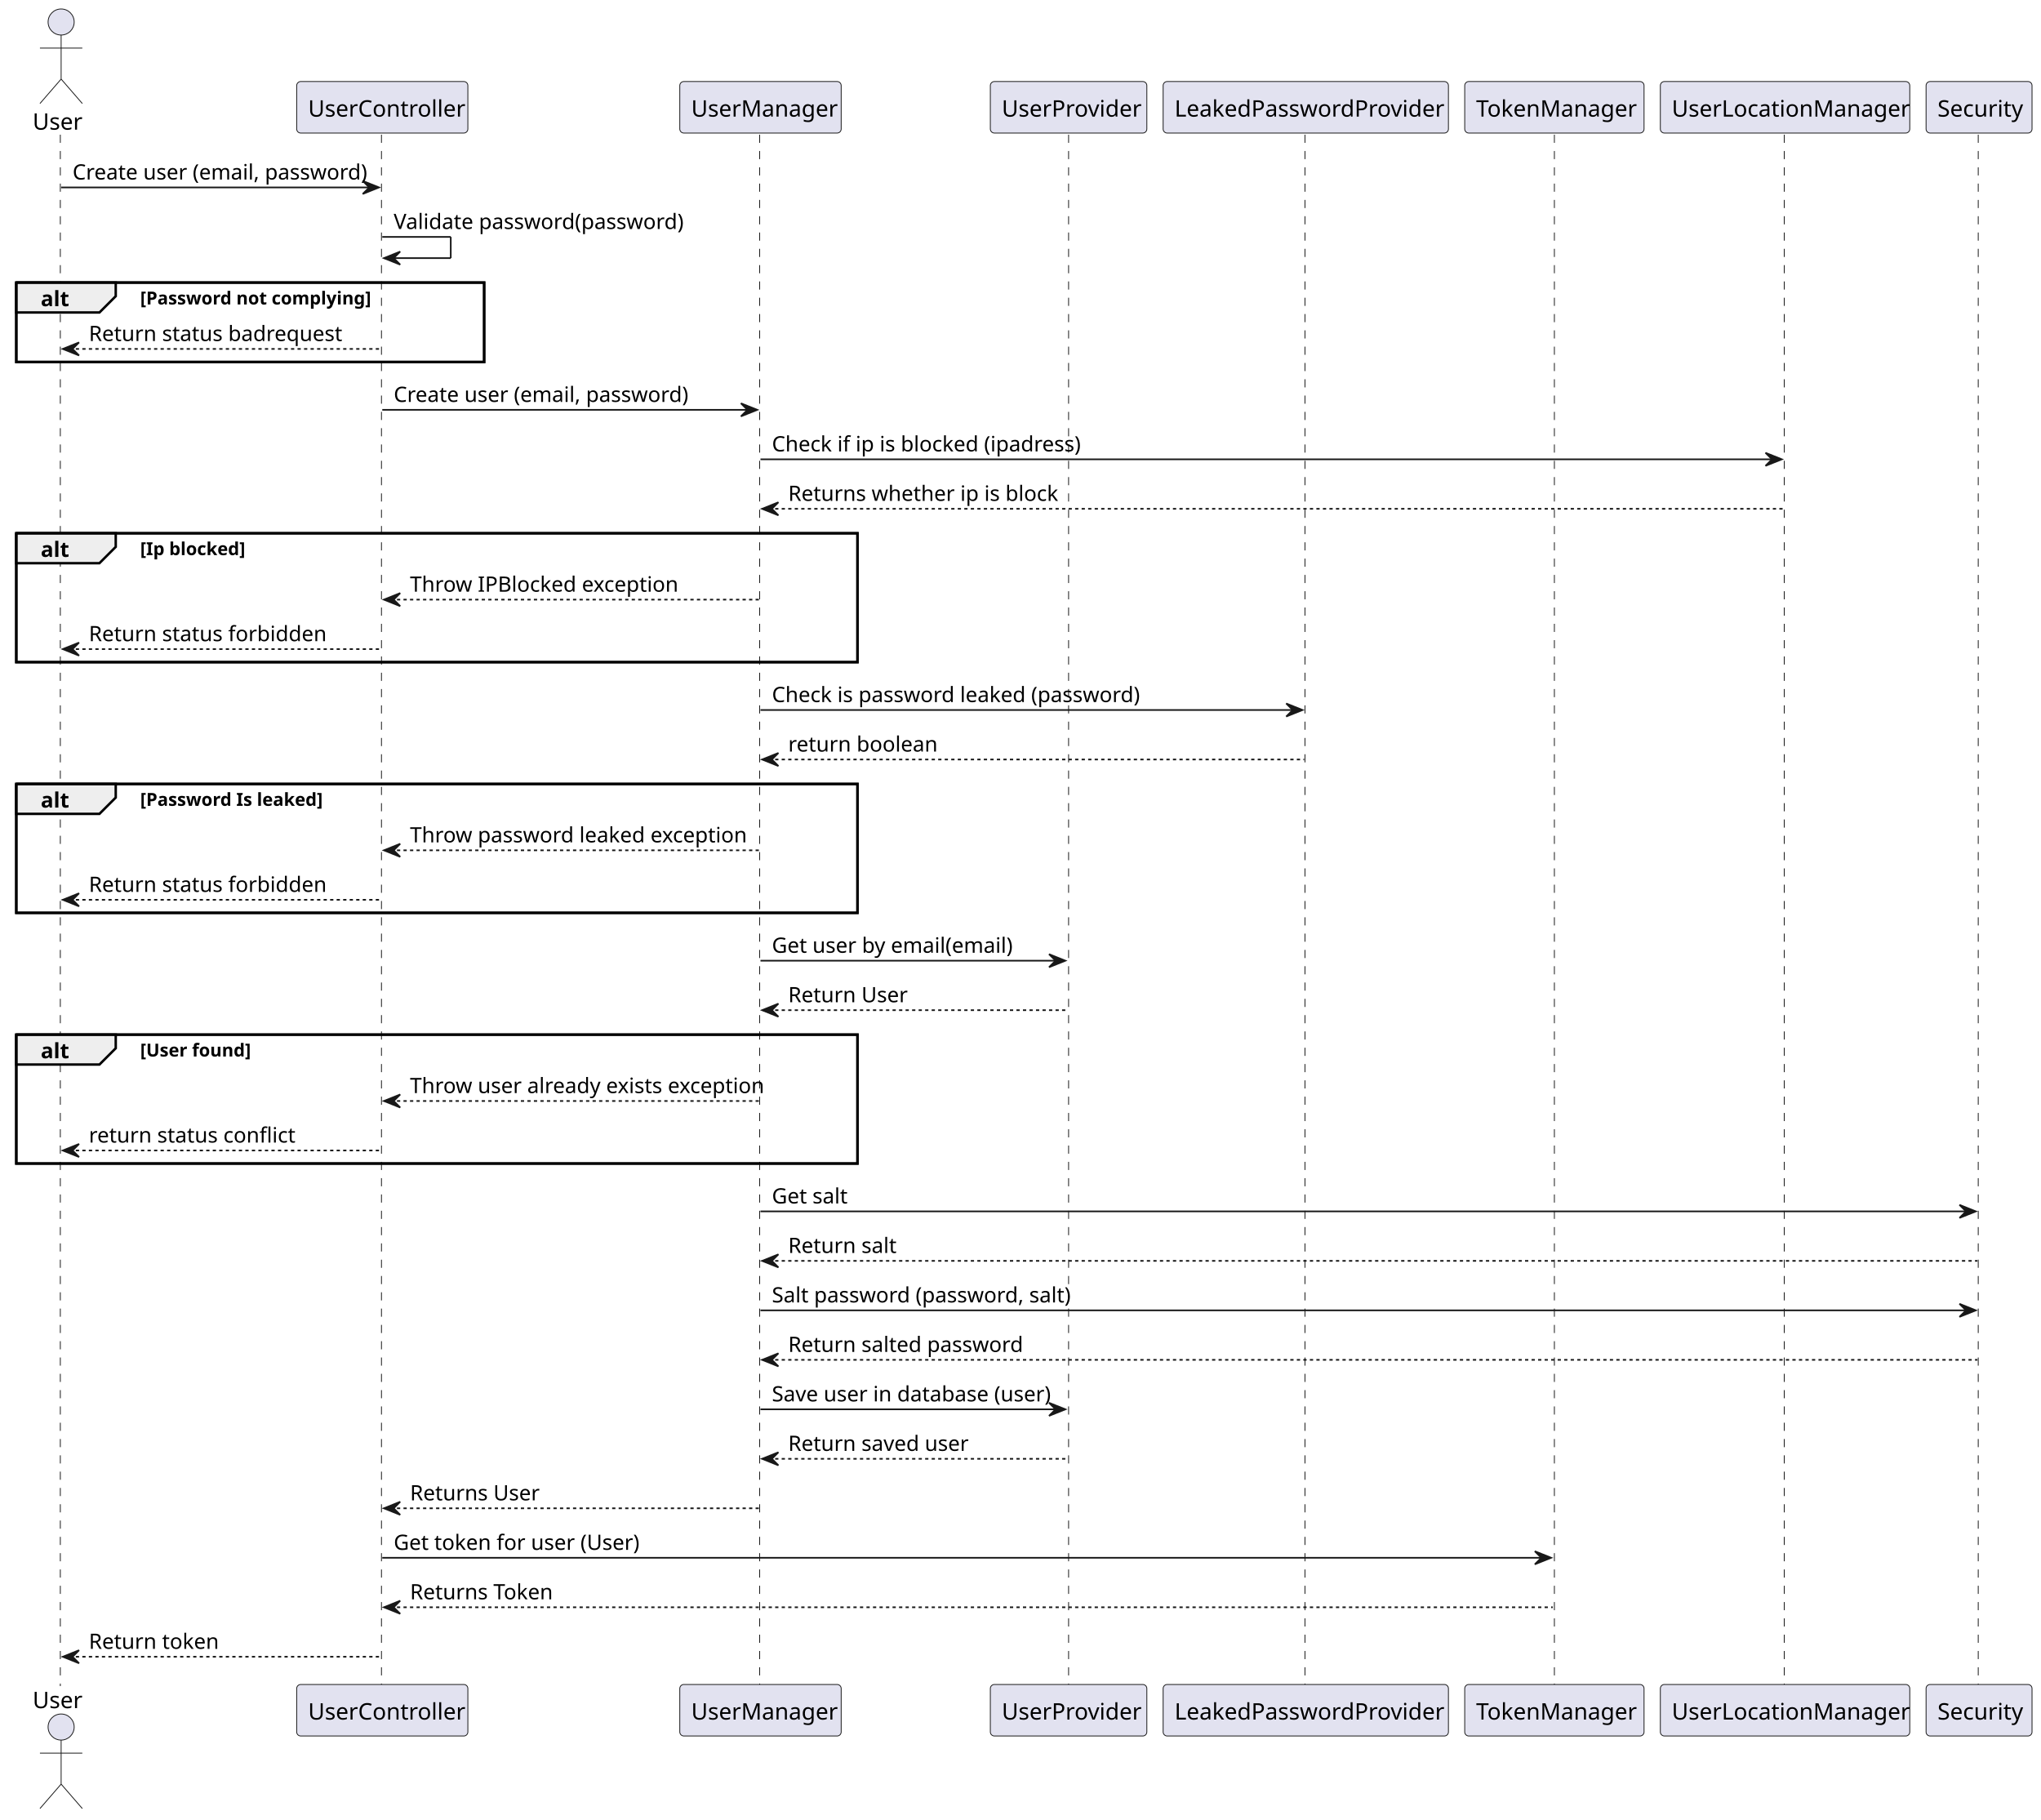
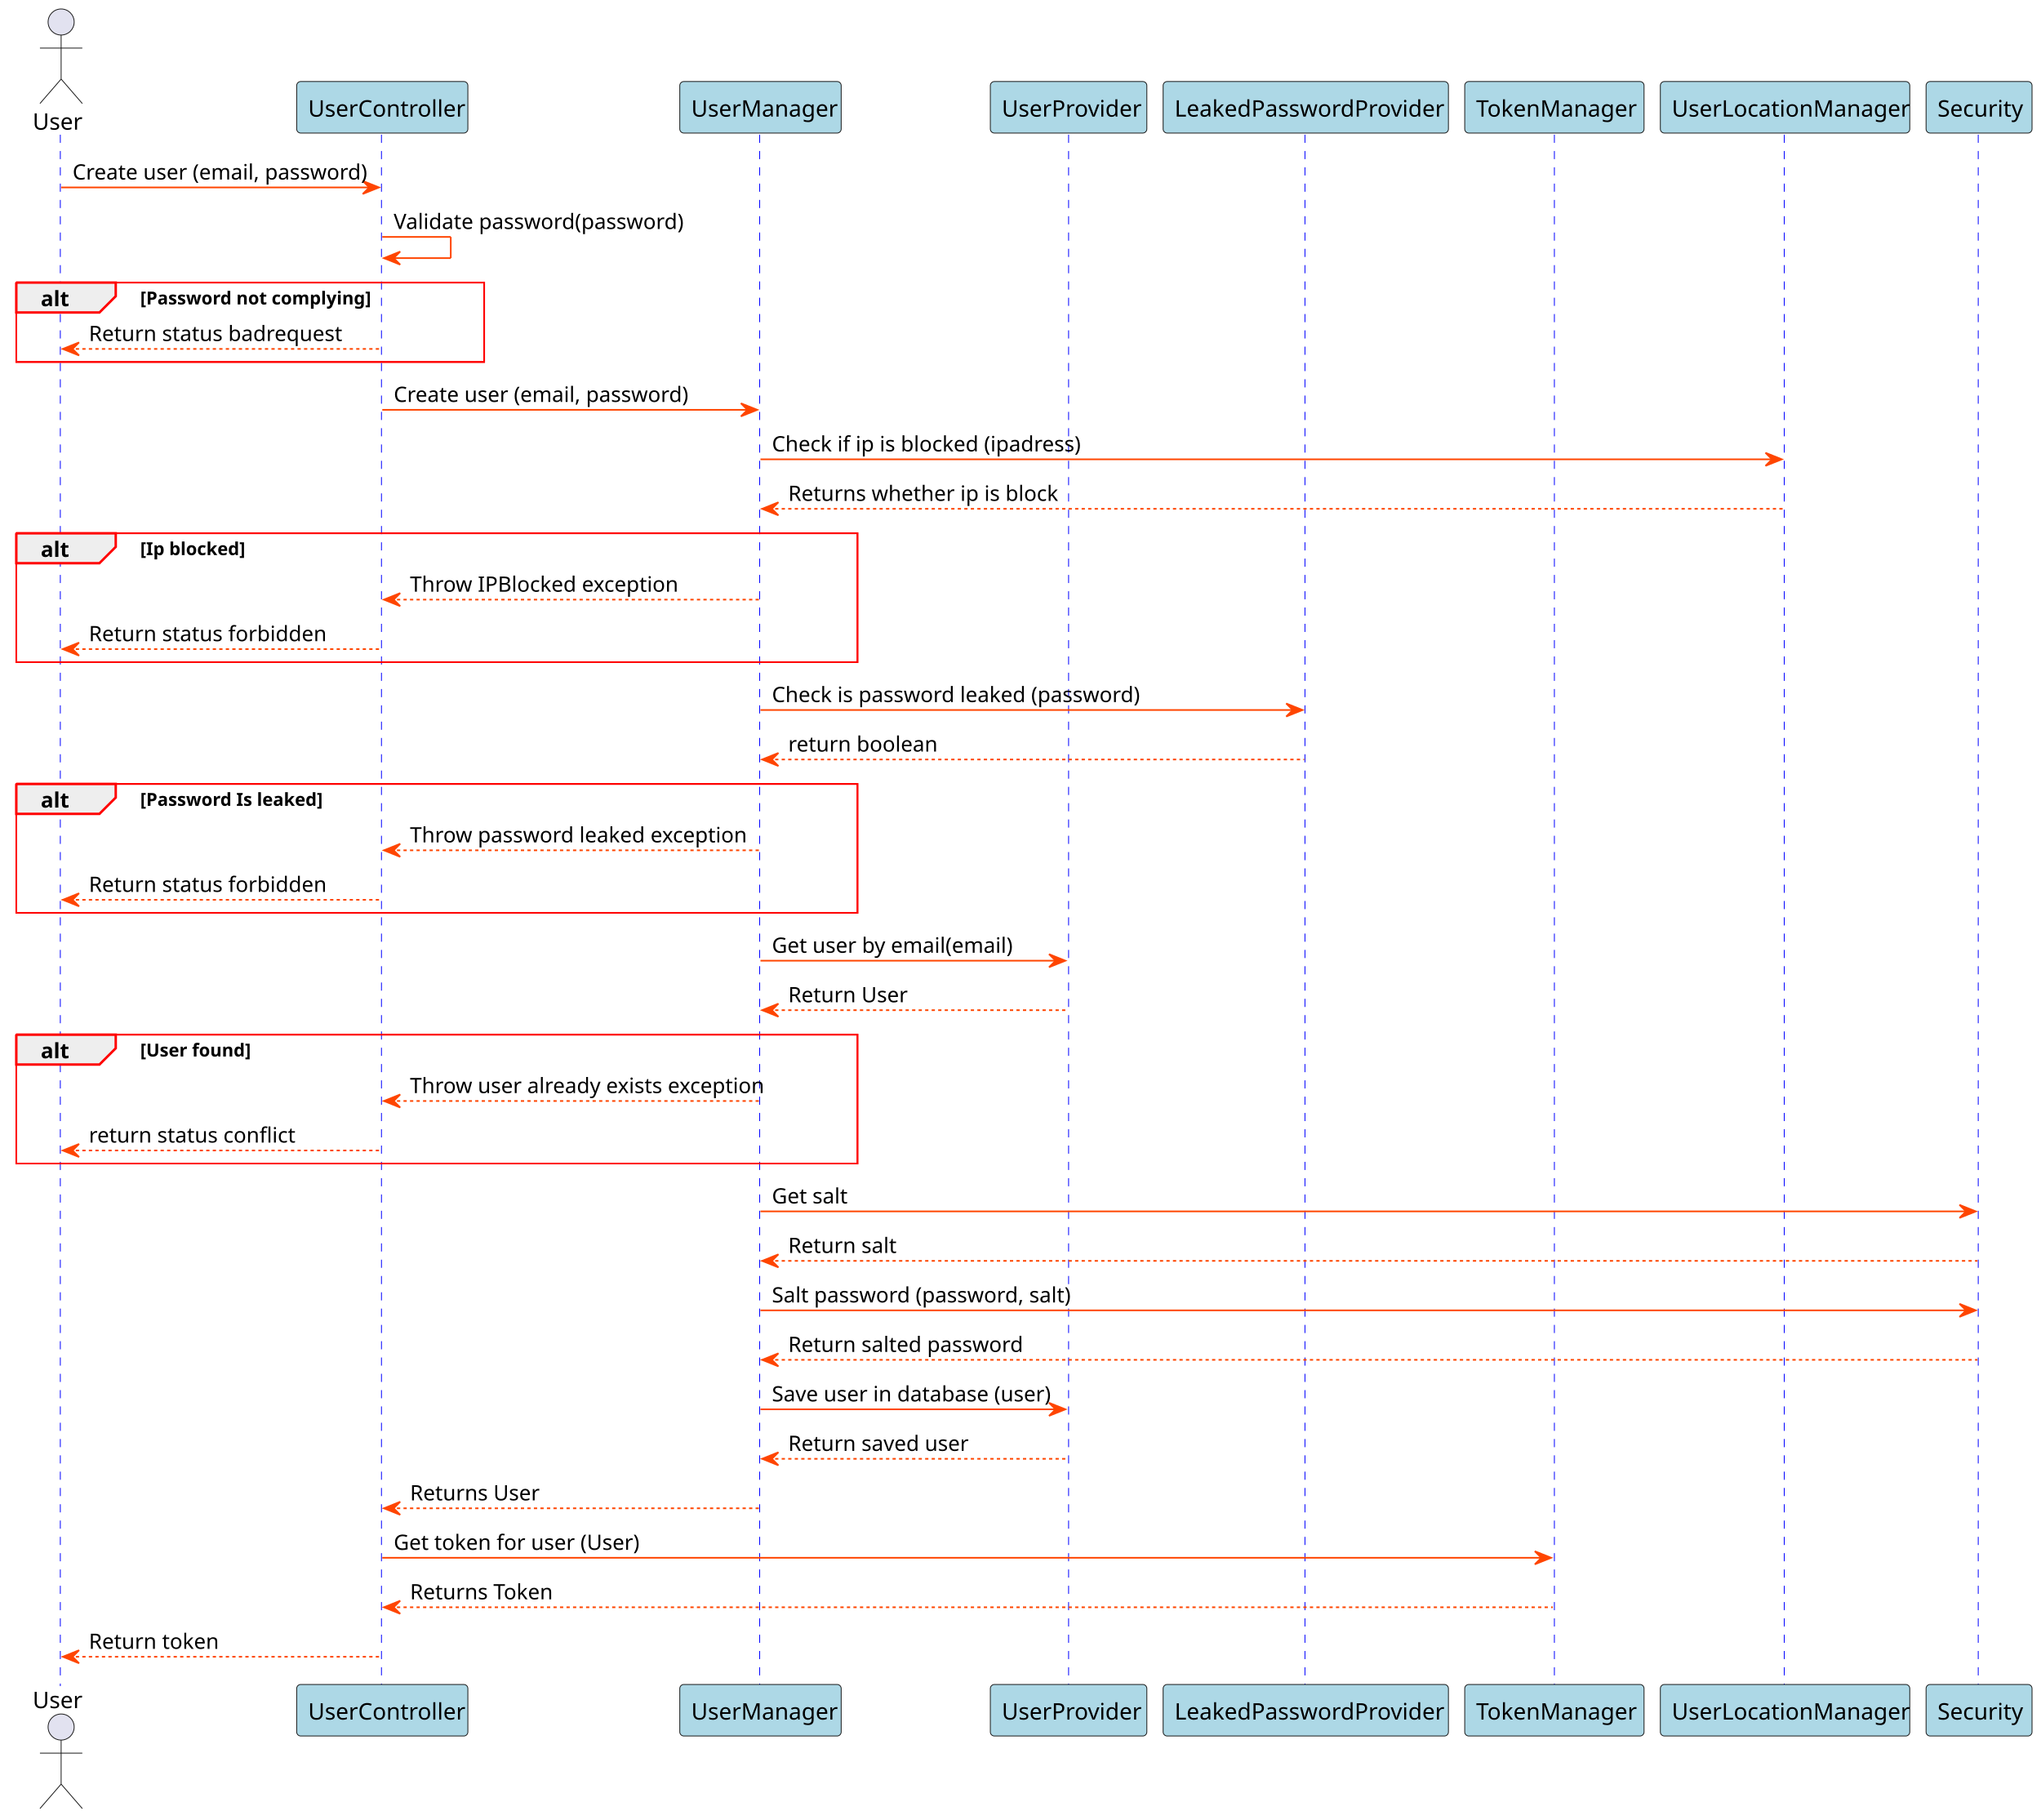
<svg xmlns="http://www.w3.org/2000/svg" contentStyleType="text/css" height="1116px" preserveAspectRatio="none" style="width:1252px;height:1116px;background:#FFFFFF;" version="1.1" viewBox="0 0 1252 1116" width="1252px" zoomAndPan="magnify">
  <defs />
  <g>
-     <rect fill="none" height="48.703" style="stroke:#000000;stroke-width:1.5;" width="287" x="10" y="173.312" />
-     <rect fill="none" height="79.055" style="stroke:#000000;stroke-width:1.5;" width="516" x="10" y="327.07" />
-     <rect fill="none" height="79.055" style="stroke:#000000;stroke-width:1.5;" width="516" x="10" y="480.828" />
-     <rect fill="none" height="79.055" style="stroke:#000000;stroke-width:1.5;" width="516" x="10" y="634.586" />
-     <line style="stroke:#181818;stroke-width:0.5;stroke-dasharray:5.0,5.0;" x1="37" x2="37" y1="82.609" y2="1034.156" />
-     <line style="stroke:#181818;stroke-width:0.5;stroke-dasharray:5.0,5.0;" x1="234" x2="234" y1="82.609" y2="1034.156" />
-     <line style="stroke:#181818;stroke-width:0.5;stroke-dasharray:5.0,5.0;" x1="466" x2="466" y1="82.609" y2="1034.156" />
-     <line style="stroke:#181818;stroke-width:0.5;stroke-dasharray:5.0,5.0;" x1="655.5" x2="655.5" y1="82.609" y2="1034.156" />
-     <line style="stroke:#181818;stroke-width:0.5;stroke-dasharray:5.0,5.0;" x1="800.5" x2="800.5" y1="82.609" y2="1034.156" />
-     <line style="stroke:#181818;stroke-width:0.5;stroke-dasharray:5.0,5.0;" x1="953.5" x2="953.5" y1="82.609" y2="1034.156" />
-     <line style="stroke:#181818;stroke-width:0.5;stroke-dasharray:5.0,5.0;" x1="1094.5" x2="1094.5" y1="82.609" y2="1034.156" />
-     <line style="stroke:#181818;stroke-width:0.5;stroke-dasharray:5.0,5.0;" x1="1213.5" x2="1213.5" y1="82.609" y2="1034.156" />
+     <rect fill="none" height="48.703" style="stroke:#FF0000;stroke-width:1.0;" width="287" x="10" y="173.312" />
+     <rect fill="none" height="79.055" style="stroke:#FF0000;stroke-width:1.0;" width="516" x="10" y="327.07" />
+     <rect fill="none" height="79.055" style="stroke:#FF0000;stroke-width:1.0;" width="516" x="10" y="480.828" />
+     <rect fill="none" height="79.055" style="stroke:#FF0000;stroke-width:1.0;" width="516" x="10" y="634.586" />
+     <line style="stroke:#0000FF;stroke-width:0.5;stroke-dasharray:5.0,5.0;" x1="37" x2="37" y1="82.609" y2="1034.156" />
+     <line style="stroke:#0000FF;stroke-width:0.5;stroke-dasharray:5.0,5.0;" x1="234" x2="234" y1="82.609" y2="1034.156" />
+     <line style="stroke:#0000FF;stroke-width:0.5;stroke-dasharray:5.0,5.0;" x1="466" x2="466" y1="82.609" y2="1034.156" />
+     <line style="stroke:#0000FF;stroke-width:0.5;stroke-dasharray:5.0,5.0;" x1="655.5" x2="655.5" y1="82.609" y2="1034.156" />
+     <line style="stroke:#0000FF;stroke-width:0.5;stroke-dasharray:5.0,5.0;" x1="800.5" x2="800.5" y1="82.609" y2="1034.156" />
+     <line style="stroke:#0000FF;stroke-width:0.5;stroke-dasharray:5.0,5.0;" x1="953.5" x2="953.5" y1="82.609" y2="1034.156" />
+     <line style="stroke:#0000FF;stroke-width:0.5;stroke-dasharray:5.0,5.0;" x1="1094.5" x2="1094.5" y1="82.609" y2="1034.156" />
+     <line style="stroke:#0000FF;stroke-width:0.5;stroke-dasharray:5.0,5.0;" x1="1213.5" x2="1213.5" y1="82.609" y2="1034.156" />
    <text fill="#000000" font-family="sans-serif" font-size="14" lengthAdjust="spacing" textLength="29" x="20" y="79.533">User</text>
    <ellipse cx="37.5" cy="13.5" fill="#E2E2F0" rx="8" ry="8" style="stroke:#181818;stroke-width:0.5;" />
    <path d="M37.5,21.5 L37.5,48.5 M24.5,29.5 L50.5,29.5 M37.5,48.5 L24.5,63.5 M37.5,48.5 L50.5,63.5 " fill="none" style="stroke:#181818;stroke-width:0.5;" />
    <text fill="#000000" font-family="sans-serif" font-size="14" lengthAdjust="spacing" textLength="29" x="20" y="1047.689">User</text>
    <ellipse cx="37.5" cy="1059.266" fill="#E2E2F0" rx="8" ry="8" style="stroke:#181818;stroke-width:0.5;" />
    <path d="M37.5,1067.266 L37.5,1094.266 M24.5,1075.266 L50.5,1075.266 M37.5,1094.266 L24.5,1109.266 M37.5,1094.266 L50.5,1109.266 " fill="none" style="stroke:#181818;stroke-width:0.5;" />
-     <rect fill="#E2E2F0" height="31.609" rx="2.5" ry="2.5" style="stroke:#181818;stroke-width:0.5;" width="105" x="182" y="50" />
+     <rect fill="#ADD8E6" height="31.609" rx="2.5" ry="2.5" style="stroke:#181818;stroke-width:0.5;" width="105" x="182" y="50" />
    <text fill="#000000" font-family="sans-serif" font-size="14" lengthAdjust="spacing" textLength="91" x="189" y="71.533">UserController</text>
-     <rect fill="#E2E2F0" height="31.609" rx="2.5" ry="2.5" style="stroke:#181818;stroke-width:0.5;" width="105" x="182" y="1033.156" />
+     <rect fill="#ADD8E6" height="31.609" rx="2.5" ry="2.5" style="stroke:#181818;stroke-width:0.5;" width="105" x="182" y="1033.156" />
    <text fill="#000000" font-family="sans-serif" font-size="14" lengthAdjust="spacing" textLength="91" x="189" y="1054.689">UserController</text>
-     <rect fill="#E2E2F0" height="31.609" rx="2.5" ry="2.5" style="stroke:#181818;stroke-width:0.5;" width="99" x="417" y="50" />
+     <rect fill="#ADD8E6" height="31.609" rx="2.5" ry="2.5" style="stroke:#181818;stroke-width:0.5;" width="99" x="417" y="50" />
    <text fill="#000000" font-family="sans-serif" font-size="14" lengthAdjust="spacing" textLength="85" x="424" y="71.533">UserManager</text>
-     <rect fill="#E2E2F0" height="31.609" rx="2.5" ry="2.5" style="stroke:#181818;stroke-width:0.5;" width="99" x="417" y="1033.156" />
+     <rect fill="#ADD8E6" height="31.609" rx="2.5" ry="2.5" style="stroke:#181818;stroke-width:0.5;" width="99" x="417" y="1033.156" />
    <text fill="#000000" font-family="sans-serif" font-size="14" lengthAdjust="spacing" textLength="85" x="424" y="1054.689">UserManager</text>
-     <rect fill="#E2E2F0" height="31.609" rx="2.5" ry="2.5" style="stroke:#181818;stroke-width:0.5;" width="96" x="607.5" y="50" />
+     <rect fill="#ADD8E6" height="31.609" rx="2.5" ry="2.5" style="stroke:#181818;stroke-width:0.5;" width="96" x="607.5" y="50" />
    <text fill="#000000" font-family="sans-serif" font-size="14" lengthAdjust="spacing" textLength="82" x="614.5" y="71.533">UserProvider</text>
-     <rect fill="#E2E2F0" height="31.609" rx="2.5" ry="2.5" style="stroke:#181818;stroke-width:0.5;" width="96" x="607.5" y="1033.156" />
+     <rect fill="#ADD8E6" height="31.609" rx="2.5" ry="2.5" style="stroke:#181818;stroke-width:0.5;" width="96" x="607.5" y="1033.156" />
    <text fill="#000000" font-family="sans-serif" font-size="14" lengthAdjust="spacing" textLength="82" x="614.5" y="1054.689">UserProvider</text>
-     <rect fill="#E2E2F0" height="31.609" rx="2.5" ry="2.5" style="stroke:#181818;stroke-width:0.5;" width="175" x="713.5" y="50" />
+     <rect fill="#ADD8E6" height="31.609" rx="2.5" ry="2.5" style="stroke:#181818;stroke-width:0.5;" width="175" x="713.5" y="50" />
    <text fill="#000000" font-family="sans-serif" font-size="14" lengthAdjust="spacing" textLength="161" x="720.5" y="71.533">LeakedPasswordProvider</text>
-     <rect fill="#E2E2F0" height="31.609" rx="2.5" ry="2.5" style="stroke:#181818;stroke-width:0.5;" width="175" x="713.5" y="1033.156" />
+     <rect fill="#ADD8E6" height="31.609" rx="2.5" ry="2.5" style="stroke:#181818;stroke-width:0.5;" width="175" x="713.5" y="1033.156" />
    <text fill="#000000" font-family="sans-serif" font-size="14" lengthAdjust="spacing" textLength="161" x="720.5" y="1054.689">LeakedPasswordProvider</text>
-     <rect fill="#E2E2F0" height="31.609" rx="2.5" ry="2.5" style="stroke:#181818;stroke-width:0.5;" width="110" x="898.5" y="50" />
+     <rect fill="#ADD8E6" height="31.609" rx="2.5" ry="2.5" style="stroke:#181818;stroke-width:0.5;" width="110" x="898.5" y="50" />
    <text fill="#000000" font-family="sans-serif" font-size="14" lengthAdjust="spacing" textLength="96" x="905.5" y="71.533">TokenManager</text>
-     <rect fill="#E2E2F0" height="31.609" rx="2.5" ry="2.5" style="stroke:#181818;stroke-width:0.5;" width="110" x="898.5" y="1033.156" />
+     <rect fill="#ADD8E6" height="31.609" rx="2.5" ry="2.5" style="stroke:#181818;stroke-width:0.5;" width="110" x="898.5" y="1033.156" />
    <text fill="#000000" font-family="sans-serif" font-size="14" lengthAdjust="spacing" textLength="96" x="905.5" y="1054.689">TokenManager</text>
-     <rect fill="#E2E2F0" height="31.609" rx="2.5" ry="2.5" style="stroke:#181818;stroke-width:0.5;" width="153" x="1018.5" y="50" />
+     <rect fill="#ADD8E6" height="31.609" rx="2.5" ry="2.5" style="stroke:#181818;stroke-width:0.5;" width="153" x="1018.5" y="50" />
    <text fill="#000000" font-family="sans-serif" font-size="14" lengthAdjust="spacing" textLength="139" x="1025.5" y="71.533">UserLocationManager</text>
-     <rect fill="#E2E2F0" height="31.609" rx="2.5" ry="2.5" style="stroke:#181818;stroke-width:0.5;" width="153" x="1018.5" y="1033.156" />
+     <rect fill="#ADD8E6" height="31.609" rx="2.5" ry="2.5" style="stroke:#181818;stroke-width:0.5;" width="153" x="1018.5" y="1033.156" />
    <text fill="#000000" font-family="sans-serif" font-size="14" lengthAdjust="spacing" textLength="139" x="1025.5" y="1054.689">UserLocationManager</text>
-     <rect fill="#E2E2F0" height="31.609" rx="2.5" ry="2.5" style="stroke:#181818;stroke-width:0.5;" width="65" x="1181.5" y="50" />
+     <rect fill="#ADD8E6" height="31.609" rx="2.5" ry="2.5" style="stroke:#181818;stroke-width:0.5;" width="65" x="1181.5" y="50" />
    <text fill="#000000" font-family="sans-serif" font-size="14" lengthAdjust="spacing" textLength="51" x="1188.5" y="71.533">Security</text>
-     <rect fill="#E2E2F0" height="31.609" rx="2.5" ry="2.5" style="stroke:#181818;stroke-width:0.5;" width="65" x="1181.5" y="1033.156" />
+     <rect fill="#ADD8E6" height="31.609" rx="2.5" ry="2.5" style="stroke:#181818;stroke-width:0.5;" width="65" x="1181.5" y="1033.156" />
    <text fill="#000000" font-family="sans-serif" font-size="14" lengthAdjust="spacing" textLength="51" x="1188.5" y="1054.689">Security</text>
-     <polygon fill="#181818" points="222.5,110.961,232.5,114.961,222.5,118.961,226.5,114.961" style="stroke:#181818;stroke-width:1.0;" />
-     <line style="stroke:#181818;stroke-width:1.0;" x1="37.5" x2="228.5" y1="114.961" y2="114.961" />
+     <polygon fill="#FF4500" points="222.5,110.961,232.5,114.961,222.5,118.961,226.5,114.961" style="stroke:#FF4500;stroke-width:1.0;" />
+     <line style="stroke:#FF4500;stroke-width:1.0;" x1="37.5" x2="228.5" y1="114.961" y2="114.961" />
    <text fill="#000000" font-family="sans-serif" font-size="13" lengthAdjust="spacing" textLength="173" x="44.5" y="110.105">Create user (email, password)</text>
-     <line style="stroke:#181818;stroke-width:1.0;" x1="234.5" x2="276.5" y1="145.312" y2="145.312" />
-     <line style="stroke:#181818;stroke-width:1.0;" x1="276.5" x2="276.5" y1="145.312" y2="158.312" />
-     <line style="stroke:#181818;stroke-width:1.0;" x1="235.5" x2="276.5" y1="158.312" y2="158.312" />
-     <polygon fill="#181818" points="245.5,154.312,235.5,158.312,245.5,162.312,241.5,158.312" style="stroke:#181818;stroke-width:1.0;" />
+     <line style="stroke:#FF4500;stroke-width:1.0;" x1="234.5" x2="276.5" y1="145.312" y2="145.312" />
+     <line style="stroke:#FF4500;stroke-width:1.0;" x1="276.5" x2="276.5" y1="145.312" y2="158.312" />
+     <line style="stroke:#FF4500;stroke-width:1.0;" x1="235.5" x2="276.5" y1="158.312" y2="158.312" />
+     <polygon fill="#FF4500" points="245.5,154.312,235.5,158.312,245.5,162.312,241.5,158.312" style="stroke:#FF4500;stroke-width:1.0;" />
    <text fill="#000000" font-family="sans-serif" font-size="13" lengthAdjust="spacing" textLength="169" x="241.5" y="140.456">Validate password(password)</text>
-     <path d="M10,173.312 L71,173.312 L71,181.664 L61,191.664 L10,191.664 L10,173.312 " fill="#EEEEEE" style="stroke:#000000;stroke-width:1.5;" />
-     <rect fill="none" height="48.703" style="stroke:#000000;stroke-width:1.5;" width="287" x="10" y="173.312" />
+     <path d="M10,173.312 L71,173.312 L71,181.664 L61,191.664 L10,191.664 L10,173.312 " fill="#EEEEEE" style="stroke:#FF0000;stroke-width:1.5;" />
+     <rect fill="none" height="48.703" style="stroke:#FF0000;stroke-width:1.0;" width="287" x="10" y="173.312" />
    <text fill="#000000" font-family="sans-serif" font-size="13" font-weight="bold" lengthAdjust="spacing" textLength="16" x="25" y="187.808">alt</text>
    <text fill="#000000" font-family="sans-serif" font-size="11" font-weight="bold" lengthAdjust="spacing" textLength="145" x="86" y="186.731">[Password not complying]</text>
-     <polygon fill="#181818" points="48.5,210.016,38.5,214.016,48.5,218.016,44.5,214.016" style="stroke:#181818;stroke-width:1.0;" />
-     <line style="stroke:#181818;stroke-width:1.0;stroke-dasharray:2.0,2.0;" x1="42.5" x2="233.5" y1="214.016" y2="214.016" />
+     <polygon fill="#FF4500" points="48.5,210.016,38.5,214.016,48.5,218.016,44.5,214.016" style="stroke:#FF4500;stroke-width:1.0;" />
+     <line style="stroke:#FF4500;stroke-width:1.0;stroke-dasharray:2.0,2.0;" x1="42.5" x2="233.5" y1="214.016" y2="214.016" />
    <text fill="#000000" font-family="sans-serif" font-size="13" lengthAdjust="spacing" textLength="146" x="54.5" y="209.159">Return status badrequest</text>
-     <polygon fill="#181818" points="454.5,247.367,464.5,251.367,454.5,255.367,458.5,251.367" style="stroke:#181818;stroke-width:1.0;" />
-     <line style="stroke:#181818;stroke-width:1.0;" x1="234.5" x2="460.5" y1="251.367" y2="251.367" />
+     <polygon fill="#FF4500" points="454.5,247.367,464.5,251.367,454.5,255.367,458.5,251.367" style="stroke:#FF4500;stroke-width:1.0;" />
+     <line style="stroke:#FF4500;stroke-width:1.0;" x1="234.5" x2="460.5" y1="251.367" y2="251.367" />
    <text fill="#000000" font-family="sans-serif" font-size="13" lengthAdjust="spacing" textLength="173" x="241.5" y="246.511">Create user (email, password)</text>
-     <polygon fill="#181818" points="1083,277.719,1093,281.719,1083,285.719,1087,281.719" style="stroke:#181818;stroke-width:1.0;" />
-     <line style="stroke:#181818;stroke-width:1.0;" x1="466.5" x2="1089" y1="281.719" y2="281.719" />
+     <polygon fill="#FF4500" points="1083,277.719,1093,281.719,1083,285.719,1087,281.719" style="stroke:#FF4500;stroke-width:1.0;" />
+     <line style="stroke:#FF4500;stroke-width:1.0;" x1="466.5" x2="1089" y1="281.719" y2="281.719" />
    <text fill="#000000" font-family="sans-serif" font-size="13" lengthAdjust="spacing" textLength="185" x="473.5" y="276.862">Check if ip is blocked (ipadress)</text>
-     <polygon fill="#181818" points="477.5,308.07,467.5,312.07,477.5,316.07,473.5,312.07" style="stroke:#181818;stroke-width:1.0;" />
-     <line style="stroke:#181818;stroke-width:1.0;stroke-dasharray:2.0,2.0;" x1="471.5" x2="1094" y1="312.07" y2="312.07" />
+     <polygon fill="#FF4500" points="477.5,308.07,467.5,312.07,477.5,316.07,473.5,312.07" style="stroke:#FF4500;stroke-width:1.0;" />
+     <line style="stroke:#FF4500;stroke-width:1.0;stroke-dasharray:2.0,2.0;" x1="471.5" x2="1094" y1="312.07" y2="312.07" />
    <text fill="#000000" font-family="sans-serif" font-size="13" lengthAdjust="spacing" textLength="157" x="483.5" y="307.214">Returns whether ip is block</text>
-     <path d="M10,327.07 L71,327.07 L71,335.422 L61,345.422 L10,345.422 L10,327.07 " fill="#EEEEEE" style="stroke:#000000;stroke-width:1.5;" />
-     <rect fill="none" height="79.055" style="stroke:#000000;stroke-width:1.5;" width="516" x="10" y="327.07" />
+     <path d="M10,327.07 L71,327.07 L71,335.422 L61,345.422 L10,345.422 L10,327.07 " fill="#EEEEEE" style="stroke:#FF0000;stroke-width:1.5;" />
+     <rect fill="none" height="79.055" style="stroke:#FF0000;stroke-width:1.0;" width="516" x="10" y="327.07" />
    <text fill="#000000" font-family="sans-serif" font-size="13" font-weight="bold" lengthAdjust="spacing" textLength="16" x="25" y="341.565">alt</text>
    <text fill="#000000" font-family="sans-serif" font-size="11" font-weight="bold" lengthAdjust="spacing" textLength="65" x="86" y="340.489">[Ip blocked]</text>
-     <polygon fill="#181818" points="245.5,363.773,235.5,367.773,245.5,371.773,241.5,367.773" style="stroke:#181818;stroke-width:1.0;" />
-     <line style="stroke:#181818;stroke-width:1.0;stroke-dasharray:2.0,2.0;" x1="239.5" x2="465.5" y1="367.773" y2="367.773" />
+     <polygon fill="#FF4500" points="245.5,363.773,235.5,367.773,245.5,371.773,241.5,367.773" style="stroke:#FF4500;stroke-width:1.0;" />
+     <line style="stroke:#FF4500;stroke-width:1.0;stroke-dasharray:2.0,2.0;" x1="239.5" x2="465.5" y1="367.773" y2="367.773" />
    <text fill="#000000" font-family="sans-serif" font-size="13" lengthAdjust="spacing" textLength="157" x="251.5" y="362.917">Throw IPBlocked exception</text>
-     <polygon fill="#181818" points="48.5,394.125,38.5,398.125,48.5,402.125,44.5,398.125" style="stroke:#181818;stroke-width:1.0;" />
-     <line style="stroke:#181818;stroke-width:1.0;stroke-dasharray:2.0,2.0;" x1="42.5" x2="233.5" y1="398.125" y2="398.125" />
+     <polygon fill="#FF4500" points="48.5,394.125,38.5,398.125,48.5,402.125,44.5,398.125" style="stroke:#FF4500;stroke-width:1.0;" />
+     <line style="stroke:#FF4500;stroke-width:1.0;stroke-dasharray:2.0,2.0;" x1="42.5" x2="233.5" y1="398.125" y2="398.125" />
    <text fill="#000000" font-family="sans-serif" font-size="13" lengthAdjust="spacing" textLength="134" x="54.5" y="393.269">Return status forbidden</text>
-     <polygon fill="#181818" points="789,431.477,799,435.477,789,439.477,793,435.477" style="stroke:#181818;stroke-width:1.0;" />
-     <line style="stroke:#181818;stroke-width:1.0;" x1="466.5" x2="795" y1="435.477" y2="435.477" />
+     <polygon fill="#FF4500" points="789,431.477,799,435.477,789,439.477,793,435.477" style="stroke:#FF4500;stroke-width:1.0;" />
+     <line style="stroke:#FF4500;stroke-width:1.0;" x1="466.5" x2="795" y1="435.477" y2="435.477" />
    <text fill="#000000" font-family="sans-serif" font-size="13" lengthAdjust="spacing" textLength="219" x="473.5" y="430.62">Check is password leaked (password)</text>
-     <polygon fill="#181818" points="477.5,461.828,467.5,465.828,477.5,469.828,473.5,465.828" style="stroke:#181818;stroke-width:1.0;" />
-     <line style="stroke:#181818;stroke-width:1.0;stroke-dasharray:2.0,2.0;" x1="471.5" x2="800" y1="465.828" y2="465.828" />
+     <polygon fill="#FF4500" points="477.5,461.828,467.5,465.828,477.5,469.828,473.5,465.828" style="stroke:#FF4500;stroke-width:1.0;" />
+     <line style="stroke:#FF4500;stroke-width:1.0;stroke-dasharray:2.0,2.0;" x1="471.5" x2="800" y1="465.828" y2="465.828" />
    <text fill="#000000" font-family="sans-serif" font-size="13" lengthAdjust="spacing" textLength="82" x="483.5" y="460.972">return boolean</text>
-     <path d="M10,480.828 L71,480.828 L71,489.18 L61,499.18 L10,499.18 L10,480.828 " fill="#EEEEEE" style="stroke:#000000;stroke-width:1.5;" />
-     <rect fill="none" height="79.055" style="stroke:#000000;stroke-width:1.5;" width="516" x="10" y="480.828" />
+     <path d="M10,480.828 L71,480.828 L71,489.18 L61,499.18 L10,499.18 L10,480.828 " fill="#EEEEEE" style="stroke:#FF0000;stroke-width:1.5;" />
+     <rect fill="none" height="79.055" style="stroke:#FF0000;stroke-width:1.0;" width="516" x="10" y="480.828" />
    <text fill="#000000" font-family="sans-serif" font-size="13" font-weight="bold" lengthAdjust="spacing" textLength="16" x="25" y="495.323">alt</text>
    <text fill="#000000" font-family="sans-serif" font-size="11" font-weight="bold" lengthAdjust="spacing" textLength="117" x="86" y="494.247">[Password Is leaked]</text>
-     <polygon fill="#181818" points="245.5,517.531,235.5,521.531,245.5,525.531,241.5,521.531" style="stroke:#181818;stroke-width:1.0;" />
-     <line style="stroke:#181818;stroke-width:1.0;stroke-dasharray:2.0,2.0;" x1="239.5" x2="465.5" y1="521.531" y2="521.531" />
+     <polygon fill="#FF4500" points="245.5,517.531,235.5,521.531,245.5,525.531,241.5,521.531" style="stroke:#FF4500;stroke-width:1.0;" />
+     <line style="stroke:#FF4500;stroke-width:1.0;stroke-dasharray:2.0,2.0;" x1="239.5" x2="465.5" y1="521.531" y2="521.531" />
    <text fill="#000000" font-family="sans-serif" font-size="13" lengthAdjust="spacing" textLength="195" x="251.5" y="516.675">Throw password leaked exception</text>
-     <polygon fill="#181818" points="48.5,547.883,38.5,551.883,48.5,555.883,44.5,551.883" style="stroke:#181818;stroke-width:1.0;" />
-     <line style="stroke:#181818;stroke-width:1.0;stroke-dasharray:2.0,2.0;" x1="42.5" x2="233.5" y1="551.883" y2="551.883" />
+     <polygon fill="#FF4500" points="48.5,547.883,38.5,551.883,48.5,555.883,44.5,551.883" style="stroke:#FF4500;stroke-width:1.0;" />
+     <line style="stroke:#FF4500;stroke-width:1.0;stroke-dasharray:2.0,2.0;" x1="42.5" x2="233.5" y1="551.883" y2="551.883" />
    <text fill="#000000" font-family="sans-serif" font-size="13" lengthAdjust="spacing" textLength="134" x="54.5" y="547.026">Return status forbidden</text>
-     <polygon fill="#181818" points="643.5,585.234,653.5,589.234,643.5,593.234,647.5,589.234" style="stroke:#181818;stroke-width:1.0;" />
-     <line style="stroke:#181818;stroke-width:1.0;" x1="466.5" x2="649.5" y1="589.234" y2="589.234" />
+     <polygon fill="#FF4500" points="643.5,585.234,653.5,589.234,643.5,593.234,647.5,589.234" style="stroke:#FF4500;stroke-width:1.0;" />
+     <line style="stroke:#FF4500;stroke-width:1.0;" x1="466.5" x2="649.5" y1="589.234" y2="589.234" />
    <text fill="#000000" font-family="sans-serif" font-size="13" lengthAdjust="spacing" textLength="142" x="473.5" y="584.378">Get user by email(email)</text>
-     <polygon fill="#181818" points="477.5,615.586,467.5,619.586,477.5,623.586,473.5,619.586" style="stroke:#181818;stroke-width:1.0;" />
-     <line style="stroke:#181818;stroke-width:1.0;stroke-dasharray:2.0,2.0;" x1="471.5" x2="654.5" y1="619.586" y2="619.586" />
+     <polygon fill="#FF4500" points="477.5,615.586,467.5,619.586,477.5,623.586,473.5,619.586" style="stroke:#FF4500;stroke-width:1.0;" />
+     <line style="stroke:#FF4500;stroke-width:1.0;stroke-dasharray:2.0,2.0;" x1="471.5" x2="654.5" y1="619.586" y2="619.586" />
    <text fill="#000000" font-family="sans-serif" font-size="13" lengthAdjust="spacing" textLength="69" x="483.5" y="614.73">Return User</text>
-     <path d="M10,634.586 L71,634.586 L71,642.938 L61,652.938 L10,652.938 L10,634.586 " fill="#EEEEEE" style="stroke:#000000;stroke-width:1.5;" />
-     <rect fill="none" height="79.055" style="stroke:#000000;stroke-width:1.5;" width="516" x="10" y="634.586" />
+     <path d="M10,634.586 L71,634.586 L71,642.938 L61,652.938 L10,652.938 L10,634.586 " fill="#EEEEEE" style="stroke:#FF0000;stroke-width:1.5;" />
+     <rect fill="none" height="79.055" style="stroke:#FF0000;stroke-width:1.0;" width="516" x="10" y="634.586" />
    <text fill="#000000" font-family="sans-serif" font-size="13" font-weight="bold" lengthAdjust="spacing" textLength="16" x="25" y="649.081">alt</text>
    <text fill="#000000" font-family="sans-serif" font-size="11" font-weight="bold" lengthAdjust="spacing" textLength="69" x="86" y="648.005">[User found]</text>
-     <polygon fill="#181818" points="245.5,671.289,235.5,675.289,245.5,679.289,241.5,675.289" style="stroke:#181818;stroke-width:1.0;" />
-     <line style="stroke:#181818;stroke-width:1.0;stroke-dasharray:2.0,2.0;" x1="239.5" x2="465.5" y1="675.289" y2="675.289" />
+     <polygon fill="#FF4500" points="245.5,671.289,235.5,675.289,245.5,679.289,241.5,675.289" style="stroke:#FF4500;stroke-width:1.0;" />
+     <line style="stroke:#FF4500;stroke-width:1.0;stroke-dasharray:2.0,2.0;" x1="239.5" x2="465.5" y1="675.289" y2="675.289" />
    <text fill="#000000" font-family="sans-serif" font-size="13" lengthAdjust="spacing" textLength="208" x="251.5" y="670.433">Throw user already exists exception</text>
-     <polygon fill="#181818" points="48.5,701.641,38.5,705.641,48.5,709.641,44.5,705.641" style="stroke:#181818;stroke-width:1.0;" />
-     <line style="stroke:#181818;stroke-width:1.0;stroke-dasharray:2.0,2.0;" x1="42.5" x2="233.5" y1="705.641" y2="705.641" />
+     <polygon fill="#FF4500" points="48.5,701.641,38.5,705.641,48.5,709.641,44.5,705.641" style="stroke:#FF4500;stroke-width:1.0;" />
+     <line style="stroke:#FF4500;stroke-width:1.0;stroke-dasharray:2.0,2.0;" x1="42.5" x2="233.5" y1="705.641" y2="705.641" />
    <text fill="#000000" font-family="sans-serif" font-size="13" lengthAdjust="spacing" textLength="118" x="54.5" y="700.784">return status conflict</text>
-     <polygon fill="#181818" points="1202,738.992,1212,742.992,1202,746.992,1206,742.992" style="stroke:#181818;stroke-width:1.0;" />
-     <line style="stroke:#181818;stroke-width:1.0;" x1="466.5" x2="1208" y1="742.992" y2="742.992" />
+     <polygon fill="#FF4500" points="1202,738.992,1212,742.992,1202,746.992,1206,742.992" style="stroke:#FF4500;stroke-width:1.0;" />
+     <line style="stroke:#FF4500;stroke-width:1.0;" x1="466.5" x2="1208" y1="742.992" y2="742.992" />
    <text fill="#000000" font-family="sans-serif" font-size="13" lengthAdjust="spacing" textLength="46" x="473.5" y="738.136">Get salt</text>
-     <polygon fill="#181818" points="477.5,769.344,467.5,773.344,477.5,777.344,473.5,773.344" style="stroke:#181818;stroke-width:1.0;" />
-     <line style="stroke:#181818;stroke-width:1.0;stroke-dasharray:2.0,2.0;" x1="471.5" x2="1213" y1="773.344" y2="773.344" />
+     <polygon fill="#FF4500" points="477.5,769.344,467.5,773.344,477.5,777.344,473.5,773.344" style="stroke:#FF4500;stroke-width:1.0;" />
+     <line style="stroke:#FF4500;stroke-width:1.0;stroke-dasharray:2.0,2.0;" x1="471.5" x2="1213" y1="773.344" y2="773.344" />
    <text fill="#000000" font-family="sans-serif" font-size="13" lengthAdjust="spacing" textLength="63" x="483.5" y="768.487">Return salt</text>
-     <polygon fill="#181818" points="1202,799.695,1212,803.695,1202,807.695,1206,803.695" style="stroke:#181818;stroke-width:1.0;" />
-     <line style="stroke:#181818;stroke-width:1.0;" x1="466.5" x2="1208" y1="803.695" y2="803.695" />
+     <polygon fill="#FF4500" points="1202,799.695,1212,803.695,1202,807.695,1206,803.695" style="stroke:#FF4500;stroke-width:1.0;" />
+     <line style="stroke:#FF4500;stroke-width:1.0;" x1="466.5" x2="1208" y1="803.695" y2="803.695" />
    <text fill="#000000" font-family="sans-serif" font-size="13" lengthAdjust="spacing" textLength="178" x="473.5" y="798.839">Salt password (password, salt)</text>
-     <polygon fill="#181818" points="477.5,830.047,467.5,834.047,477.5,838.047,473.5,834.047" style="stroke:#181818;stroke-width:1.0;" />
-     <line style="stroke:#181818;stroke-width:1.0;stroke-dasharray:2.0,2.0;" x1="471.5" x2="1213" y1="834.047" y2="834.047" />
+     <polygon fill="#FF4500" points="477.5,830.047,467.5,834.047,477.5,838.047,473.5,834.047" style="stroke:#FF4500;stroke-width:1.0;" />
+     <line style="stroke:#FF4500;stroke-width:1.0;stroke-dasharray:2.0,2.0;" x1="471.5" x2="1213" y1="834.047" y2="834.047" />
    <text fill="#000000" font-family="sans-serif" font-size="13" lengthAdjust="spacing" textLength="136" x="483.5" y="829.19">Return salted password</text>
-     <polygon fill="#181818" points="643.5,860.398,653.5,864.398,643.5,868.398,647.5,864.398" style="stroke:#181818;stroke-width:1.0;" />
-     <line style="stroke:#181818;stroke-width:1.0;" x1="466.5" x2="649.5" y1="864.398" y2="864.398" />
+     <polygon fill="#FF4500" points="643.5,860.398,653.5,864.398,643.5,868.398,647.5,864.398" style="stroke:#FF4500;stroke-width:1.0;" />
+     <line style="stroke:#FF4500;stroke-width:1.0;" x1="466.5" x2="649.5" y1="864.398" y2="864.398" />
    <text fill="#000000" font-family="sans-serif" font-size="13" lengthAdjust="spacing" textLength="165" x="473.5" y="859.542">Save user in database (user)</text>
-     <polygon fill="#181818" points="477.5,890.75,467.5,894.75,477.5,898.75,473.5,894.75" style="stroke:#181818;stroke-width:1.0;" />
-     <line style="stroke:#181818;stroke-width:1.0;stroke-dasharray:2.0,2.0;" x1="471.5" x2="654.5" y1="894.75" y2="894.75" />
+     <polygon fill="#FF4500" points="477.5,890.75,467.5,894.75,477.5,898.75,473.5,894.75" style="stroke:#FF4500;stroke-width:1.0;" />
+     <line style="stroke:#FF4500;stroke-width:1.0;stroke-dasharray:2.0,2.0;" x1="471.5" x2="654.5" y1="894.75" y2="894.75" />
    <text fill="#000000" font-family="sans-serif" font-size="13" lengthAdjust="spacing" textLength="104" x="483.5" y="889.894">Return saved user</text>
-     <polygon fill="#181818" points="245.5,921.102,235.5,925.102,245.5,929.102,241.5,925.102" style="stroke:#181818;stroke-width:1.0;" />
-     <line style="stroke:#181818;stroke-width:1.0;stroke-dasharray:2.0,2.0;" x1="239.5" x2="465.5" y1="925.102" y2="925.102" />
+     <polygon fill="#FF4500" points="245.5,921.102,235.5,925.102,245.5,929.102,241.5,925.102" style="stroke:#FF4500;stroke-width:1.0;" />
+     <line style="stroke:#FF4500;stroke-width:1.0;stroke-dasharray:2.0,2.0;" x1="239.5" x2="465.5" y1="925.102" y2="925.102" />
    <text fill="#000000" font-family="sans-serif" font-size="13" lengthAdjust="spacing" textLength="76" x="251.5" y="920.245">Returns User</text>
-     <polygon fill="#181818" points="941.5,951.453,951.5,955.453,941.5,959.453,945.5,955.453" style="stroke:#181818;stroke-width:1.0;" />
-     <line style="stroke:#181818;stroke-width:1.0;" x1="234.5" x2="947.5" y1="955.453" y2="955.453" />
+     <polygon fill="#FF4500" points="941.5,951.453,951.5,955.453,941.5,959.453,945.5,955.453" style="stroke:#FF4500;stroke-width:1.0;" />
+     <line style="stroke:#FF4500;stroke-width:1.0;" x1="234.5" x2="947.5" y1="955.453" y2="955.453" />
    <text fill="#000000" font-family="sans-serif" font-size="13" lengthAdjust="spacing" textLength="143" x="241.5" y="950.597">Get token for user (User)</text>
-     <polygon fill="#181818" points="245.5,981.805,235.5,985.805,245.5,989.805,241.5,985.805" style="stroke:#181818;stroke-width:1.0;" />
-     <line style="stroke:#181818;stroke-width:1.0;stroke-dasharray:2.0,2.0;" x1="239.5" x2="952.5" y1="985.805" y2="985.805" />
+     <polygon fill="#FF4500" points="245.5,981.805,235.5,985.805,245.5,989.805,241.5,985.805" style="stroke:#FF4500;stroke-width:1.0;" />
+     <line style="stroke:#FF4500;stroke-width:1.0;stroke-dasharray:2.0,2.0;" x1="239.5" x2="952.5" y1="985.805" y2="985.805" />
    <text fill="#000000" font-family="sans-serif" font-size="13" lengthAdjust="spacing" textLength="84" x="251.5" y="980.948">Returns Token</text>
-     <polygon fill="#181818" points="48.5,1012.156,38.5,1016.156,48.5,1020.156,44.5,1016.156" style="stroke:#181818;stroke-width:1.0;" />
-     <line style="stroke:#181818;stroke-width:1.0;stroke-dasharray:2.0,2.0;" x1="42.5" x2="233.5" y1="1016.156" y2="1016.156" />
+     <polygon fill="#FF4500" points="48.5,1012.156,38.5,1016.156,48.5,1020.156,44.5,1016.156" style="stroke:#FF4500;stroke-width:1.0;" />
+     <line style="stroke:#FF4500;stroke-width:1.0;stroke-dasharray:2.0,2.0;" x1="42.5" x2="233.5" y1="1016.156" y2="1016.156" />
    <text fill="#000000" font-family="sans-serif" font-size="13" lengthAdjust="spacing" textLength="74" x="54.5" y="1011.3">Return token</text>
  </g>
</svg>
